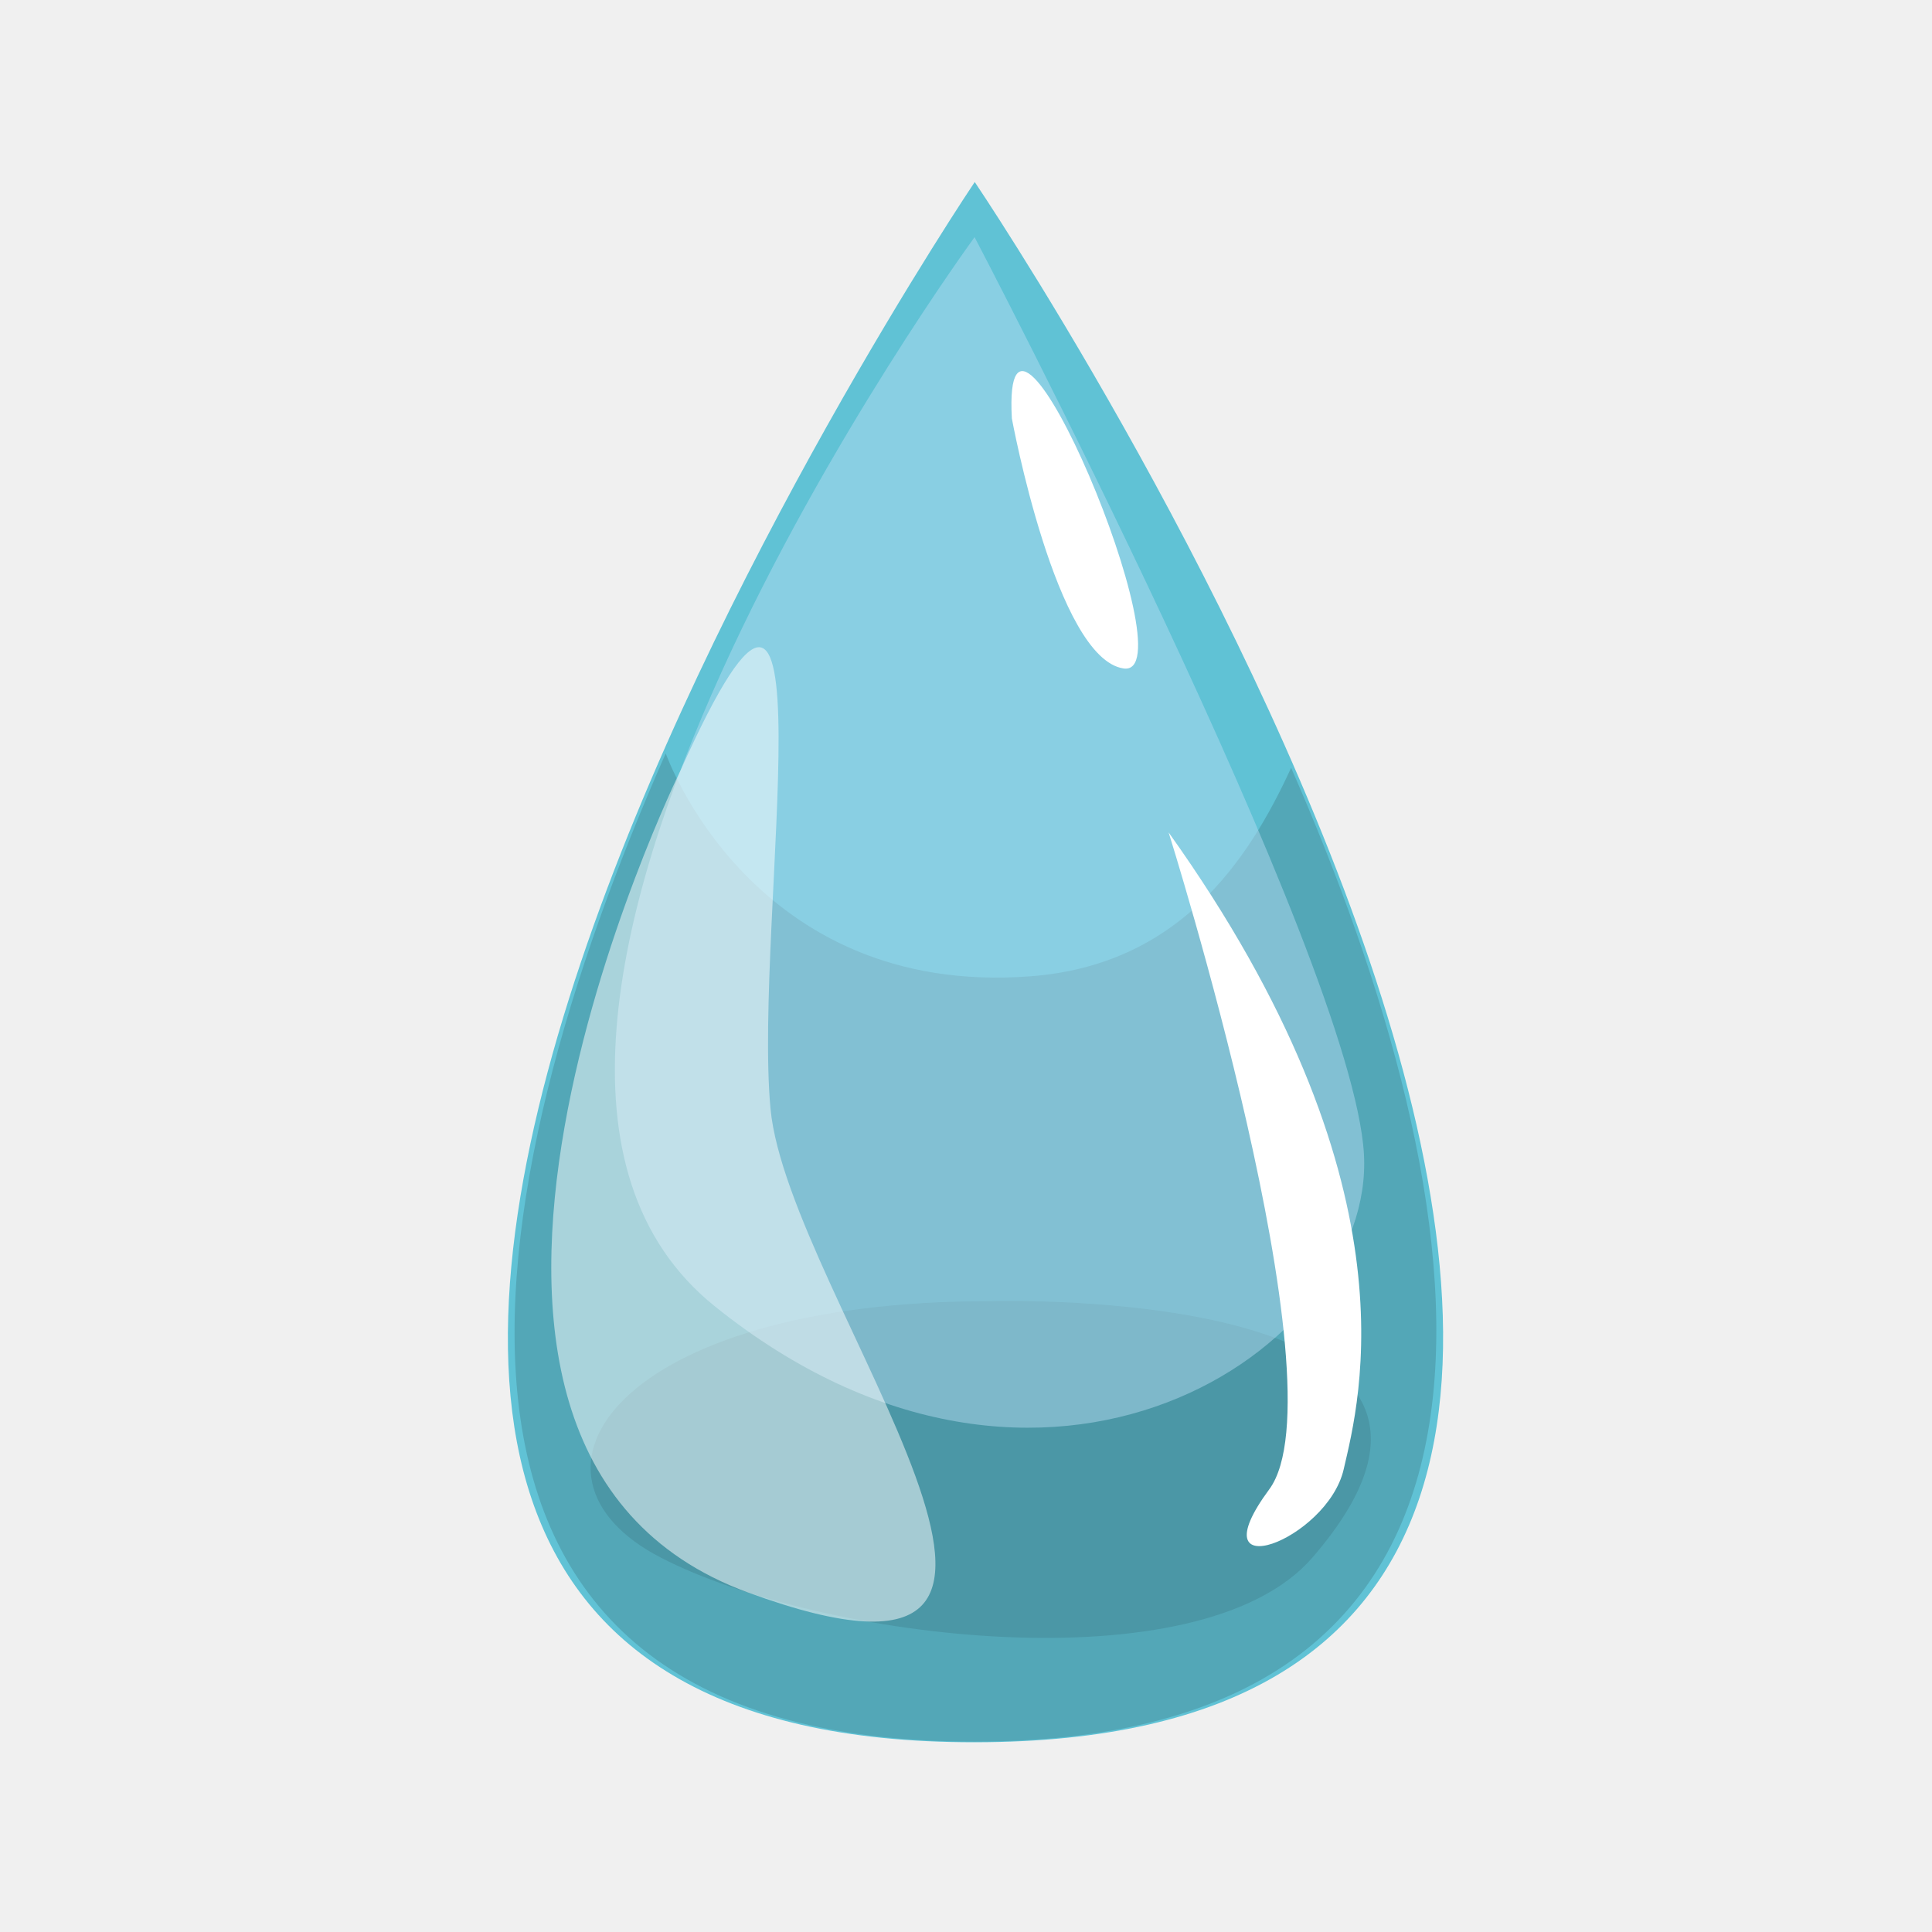
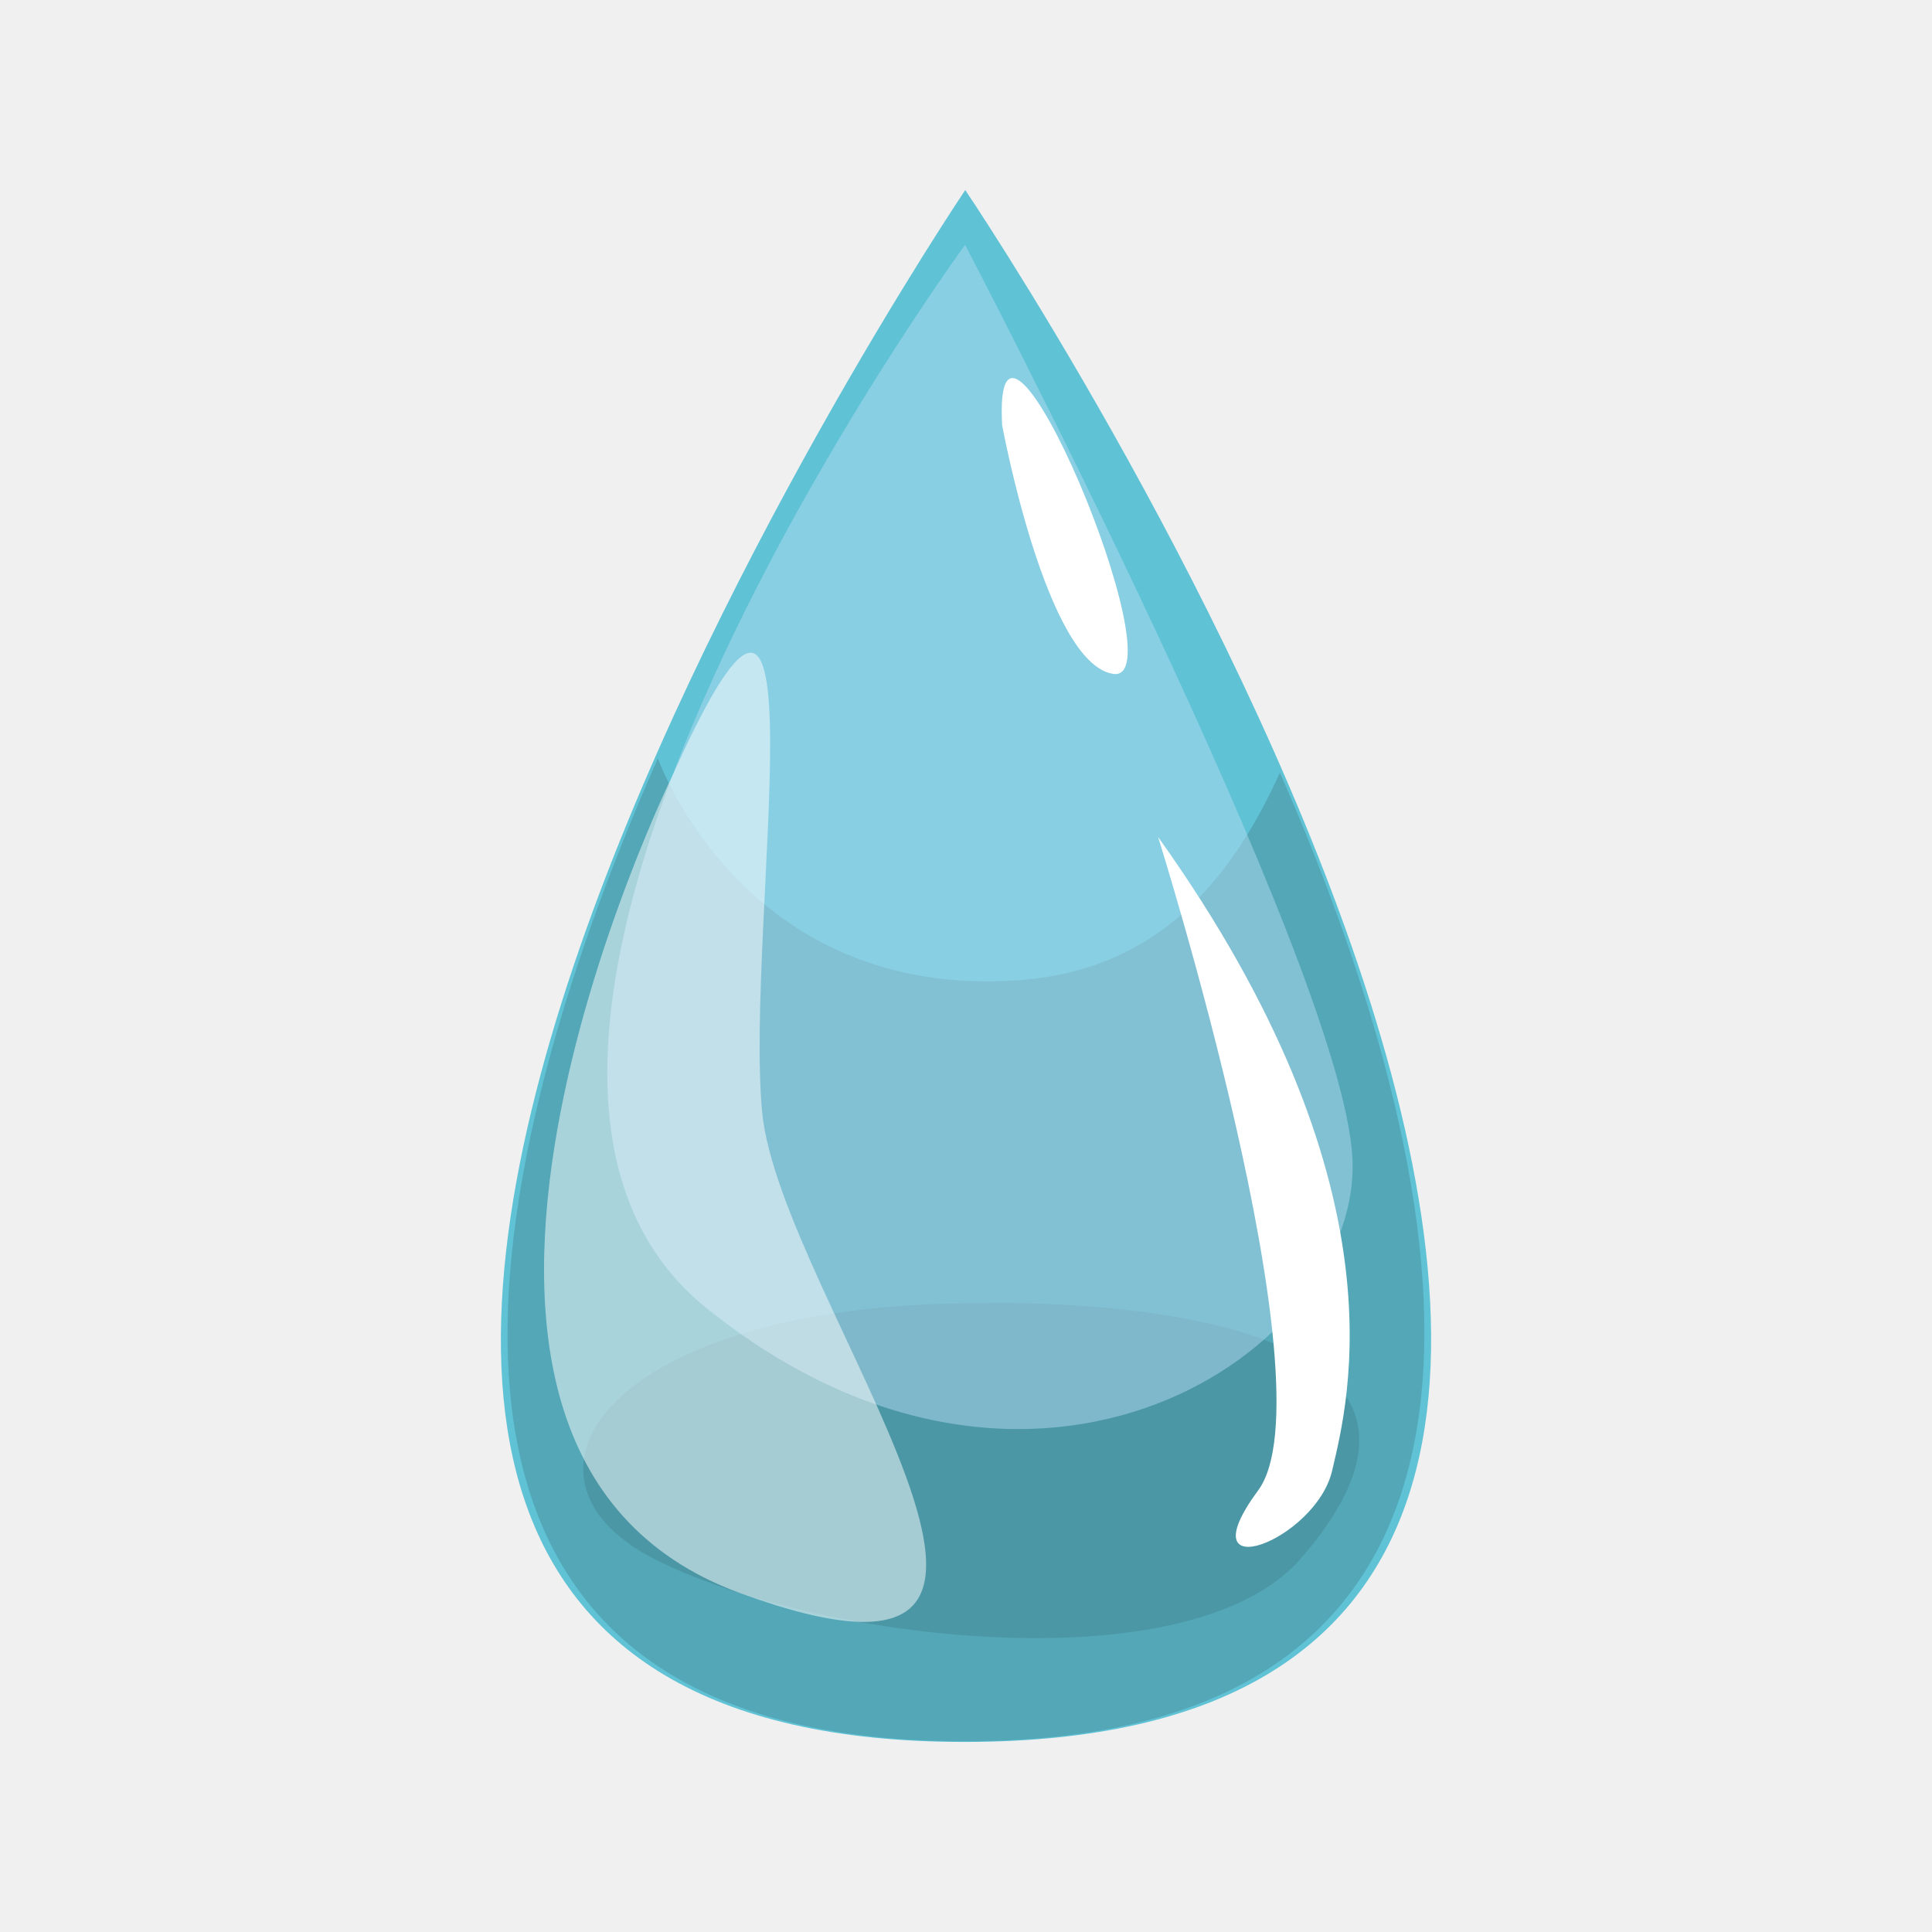
- <svg xmlns="http://www.w3.org/2000/svg" version="1.1" id="Layer_1" x="0px" y="0px" width="174px" height="174px" viewBox="0 0 174 174" enable-background="new 0 0 174 174" xml:space="preserve">
-   <path fill="#FFFFFF" d="M20.953,25.188" />
+ <svg xmlns="http://www.w3.org/2000/svg" version="1.1" id="Layer_1" x="0px" y="0px" width="100px" height="100px" viewBox="0 0 100 100" enable-background="new 0 0 100 100" xml:space="preserve">
  <g>
-     <path fill="#60C2D5" d="M87.787,16.392c0,0-94.606,140.589,0,140.521C182.701,156.845,87.787,16.392,87.787,16.392z" />
-     <path fill="#53A7B7" d="M92.807,87.927c-25.148,1.917-32.85-20.078-32.85-20.078l0,0c-17.189,39-27.263,89.045,27.83,89.005   c54.66-0.039,45.362-49.309,28.494-87.702C112.383,77.649,106.113,86.913,92.807,87.927z" />
-     <path fill="#4B97A6" d="M89.121,117.188c-33.744,0-43.977,15.67-29.606,23.095s48.62,11.631,58.68,0   C139.531,115.611,89.121,117.188,89.121,117.188z" />
-     <path opacity="0.46" fill="#BADEF5" d="M87.774,21.359c0,0-53.024,72.455-23.401,96.285s59.486,3.851,58.465-13.721   C121.816,86.352,87.774,21.359,87.774,21.359z" />
-     <path fill="#FFFFFF" d="M91.13,37.688c0,0,3.985,21.616,10.06,22.515S90.172,20.443,91.13,37.688z" />
-     <path fill="#FFFFFF" d="M105.25,74.972c0,0,15.762,50.096,9.063,59.158c-6.697,9.063,5.225,4.572,6.699-1.79   S127.71,106.439,105.25,74.972z" />
-     <path opacity="0.5" fill="#FFFFFF" d="M61.273,69.42c0,0-29.832,60.832,6.088,74.001c35.919,13.169,3.609-26.628,2.033-43.571   C67.818,82.907,75.613,37.413,61.273,69.42z" />
+     <path fill="#60C2D5" d="M49.961,9.836c0,0-54.081,80.366,0,80.327C104.218,90.124,49.961,9.836,49.961,9.836z" />
+     <path fill="#53A7B7" d="M52.83,50.728c-14.375,1.096-18.778-11.477-18.778-11.477l0,0c-9.826,22.294-15.585,50.901,15.909,50.878   c31.246-0.022,25.931-28.187,16.288-50.133C64.021,44.853,60.437,50.148,52.83,50.728z" />
+     <path fill="#4B97A6" d="M50.723,67.454c-19.289,0-25.138,8.958-16.923,13.202c8.216,4.244,27.793,6.649,33.543,0   C79.54,66.553,50.723,67.454,50.723,67.454z" />
+     <path opacity="0.46" fill="#BADEF5" enable-background="new    " d="M49.953,12.675c0,0-30.311,41.418-13.376,55.041   c16.934,13.621,34.004,2.201,33.42-7.844C69.414,49.829,49.953,12.675,49.953,12.675z" />
+     <path fill="#FFFFFF" d="M51.871,22.009c0,0,2.278,12.357,5.751,12.871C61.096,35.394,51.324,12.151,51.871,22.009z" />
+     <path fill="#FFFFFF" d="M59.943,43.322c0,0,9.01,28.637,5.181,33.816c-3.828,5.182,2.987,2.613,3.829-1.022   C69.797,72.479,72.782,61.311,59.943,43.322z" />
+     <path opacity="0.5" fill="#FFFFFF" enable-background="new    " d="M34.805,40.148c0,0-17.054,34.774,3.479,42.302   c20.532,7.528,2.064-15.222,1.163-24.907C38.545,47.858,43.002,21.852,34.805,40.148z" />
  </g>
</svg>
